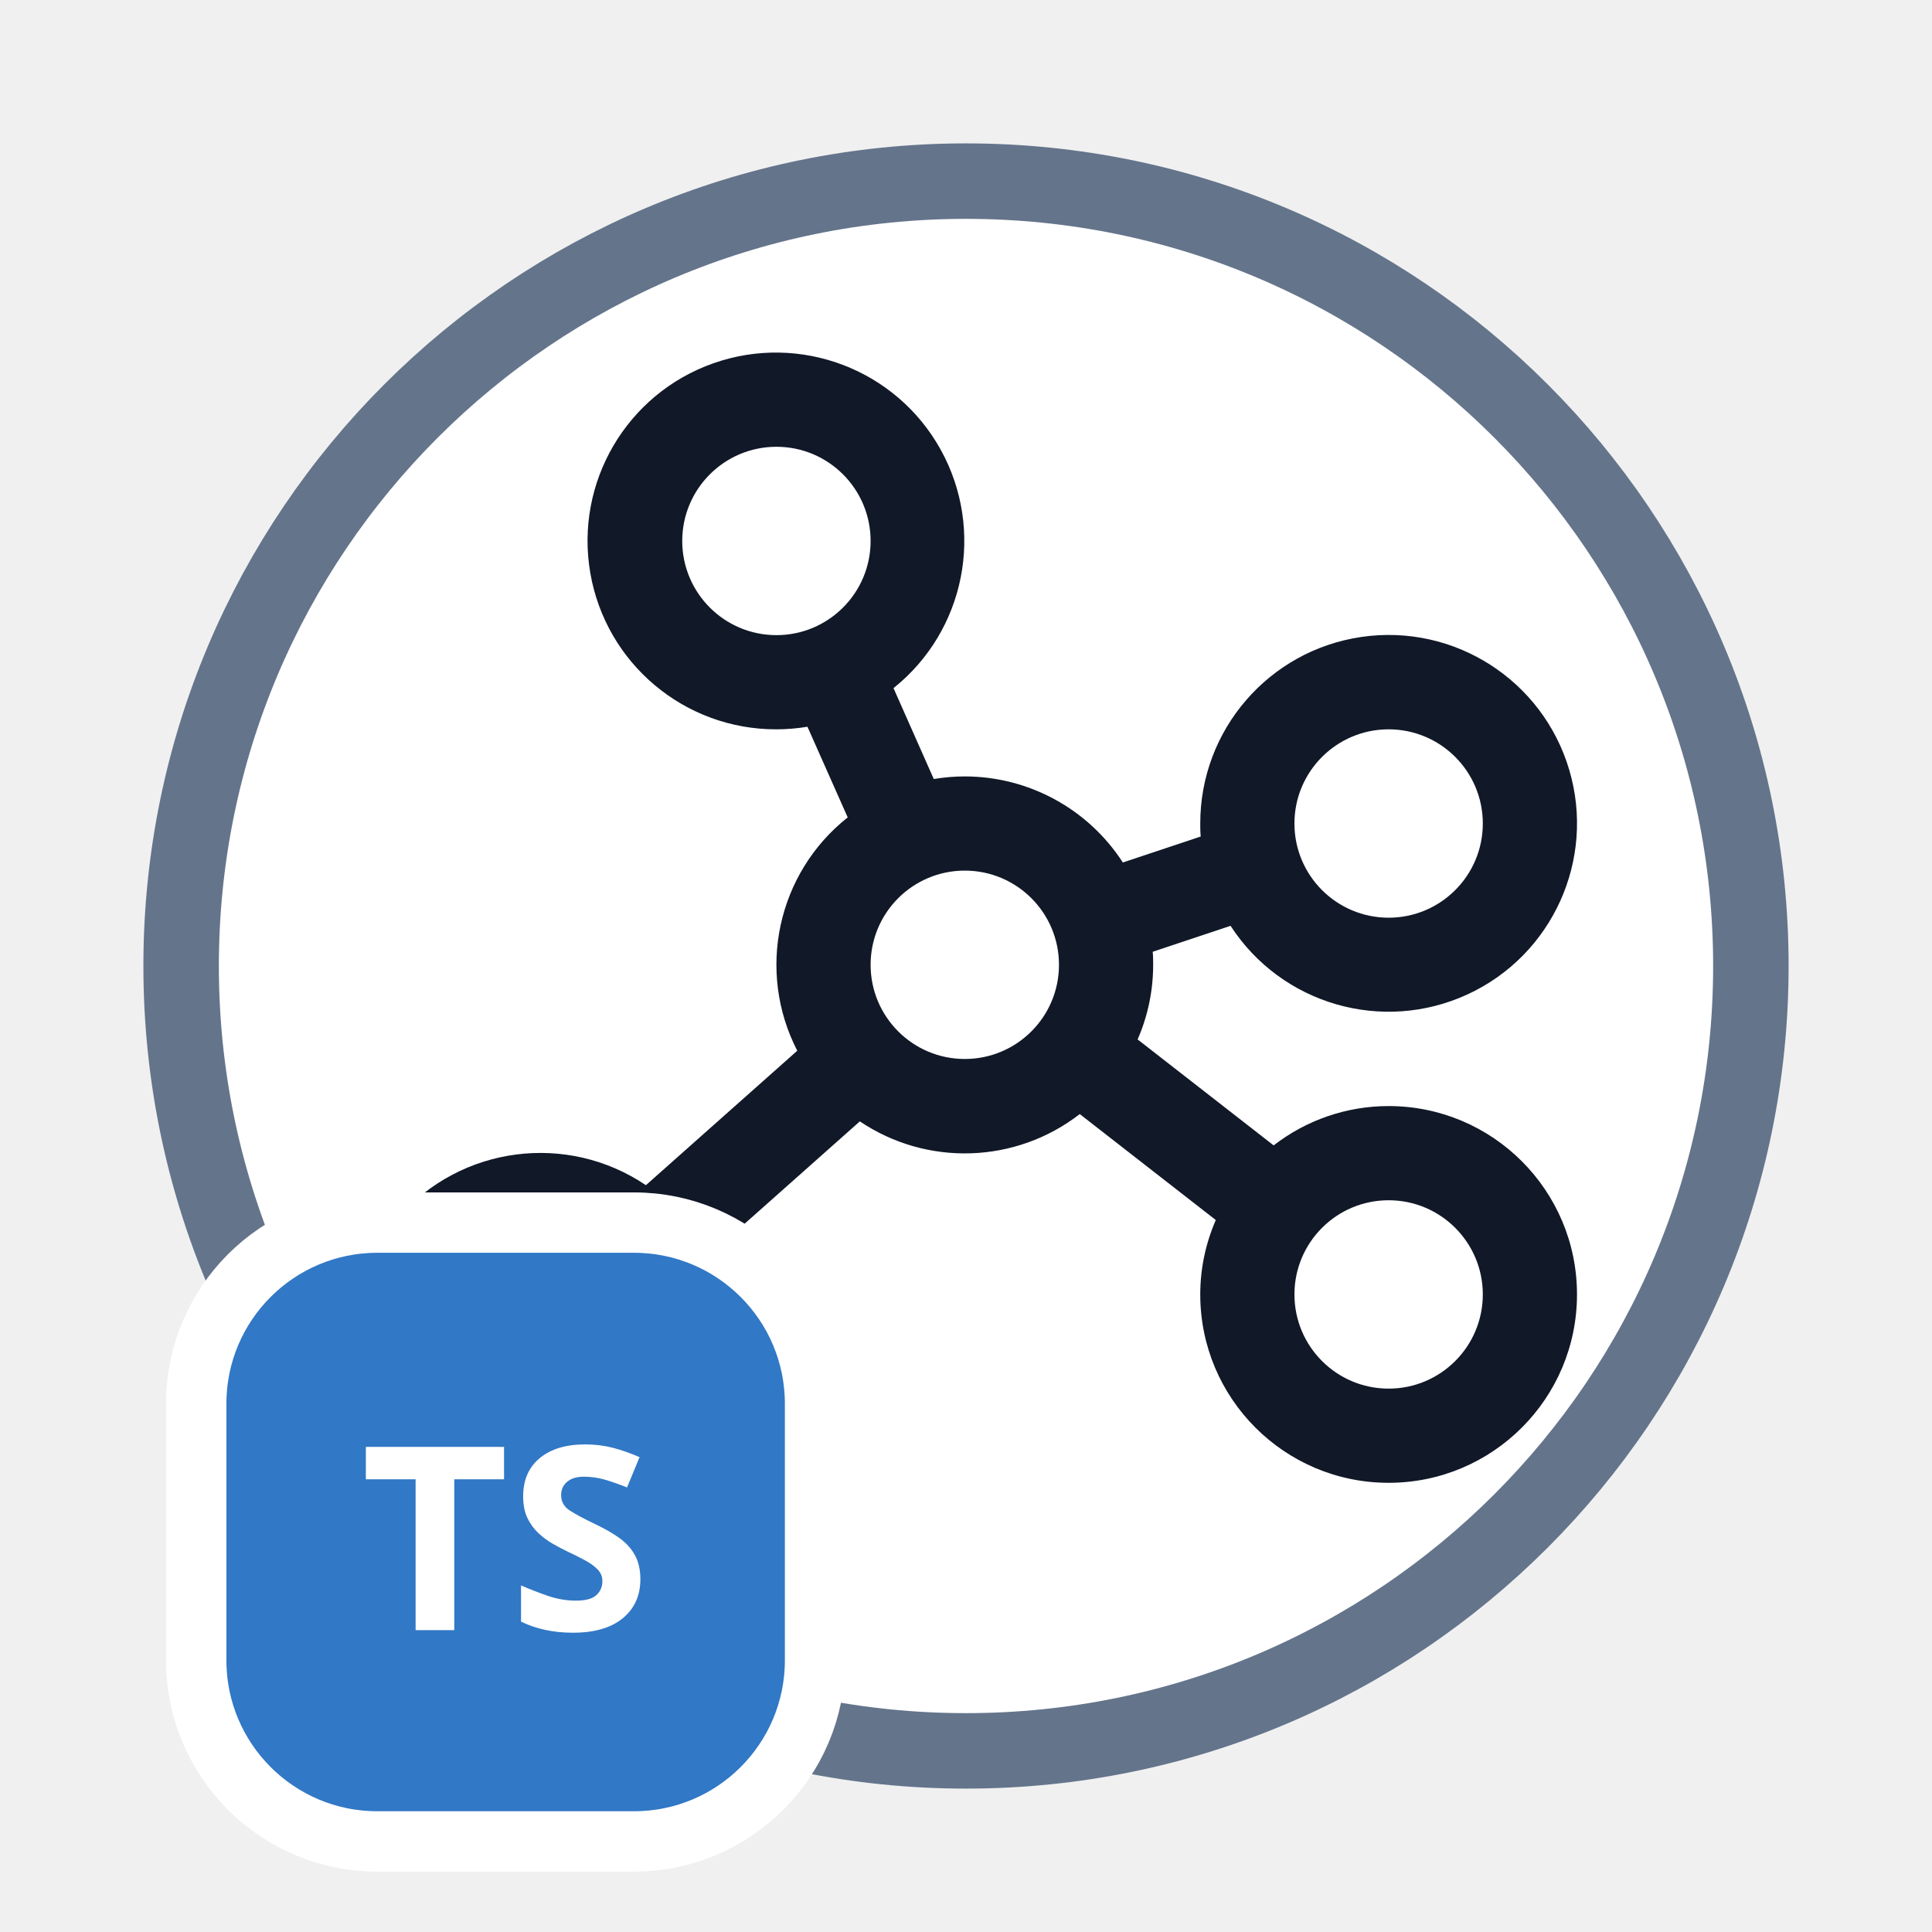
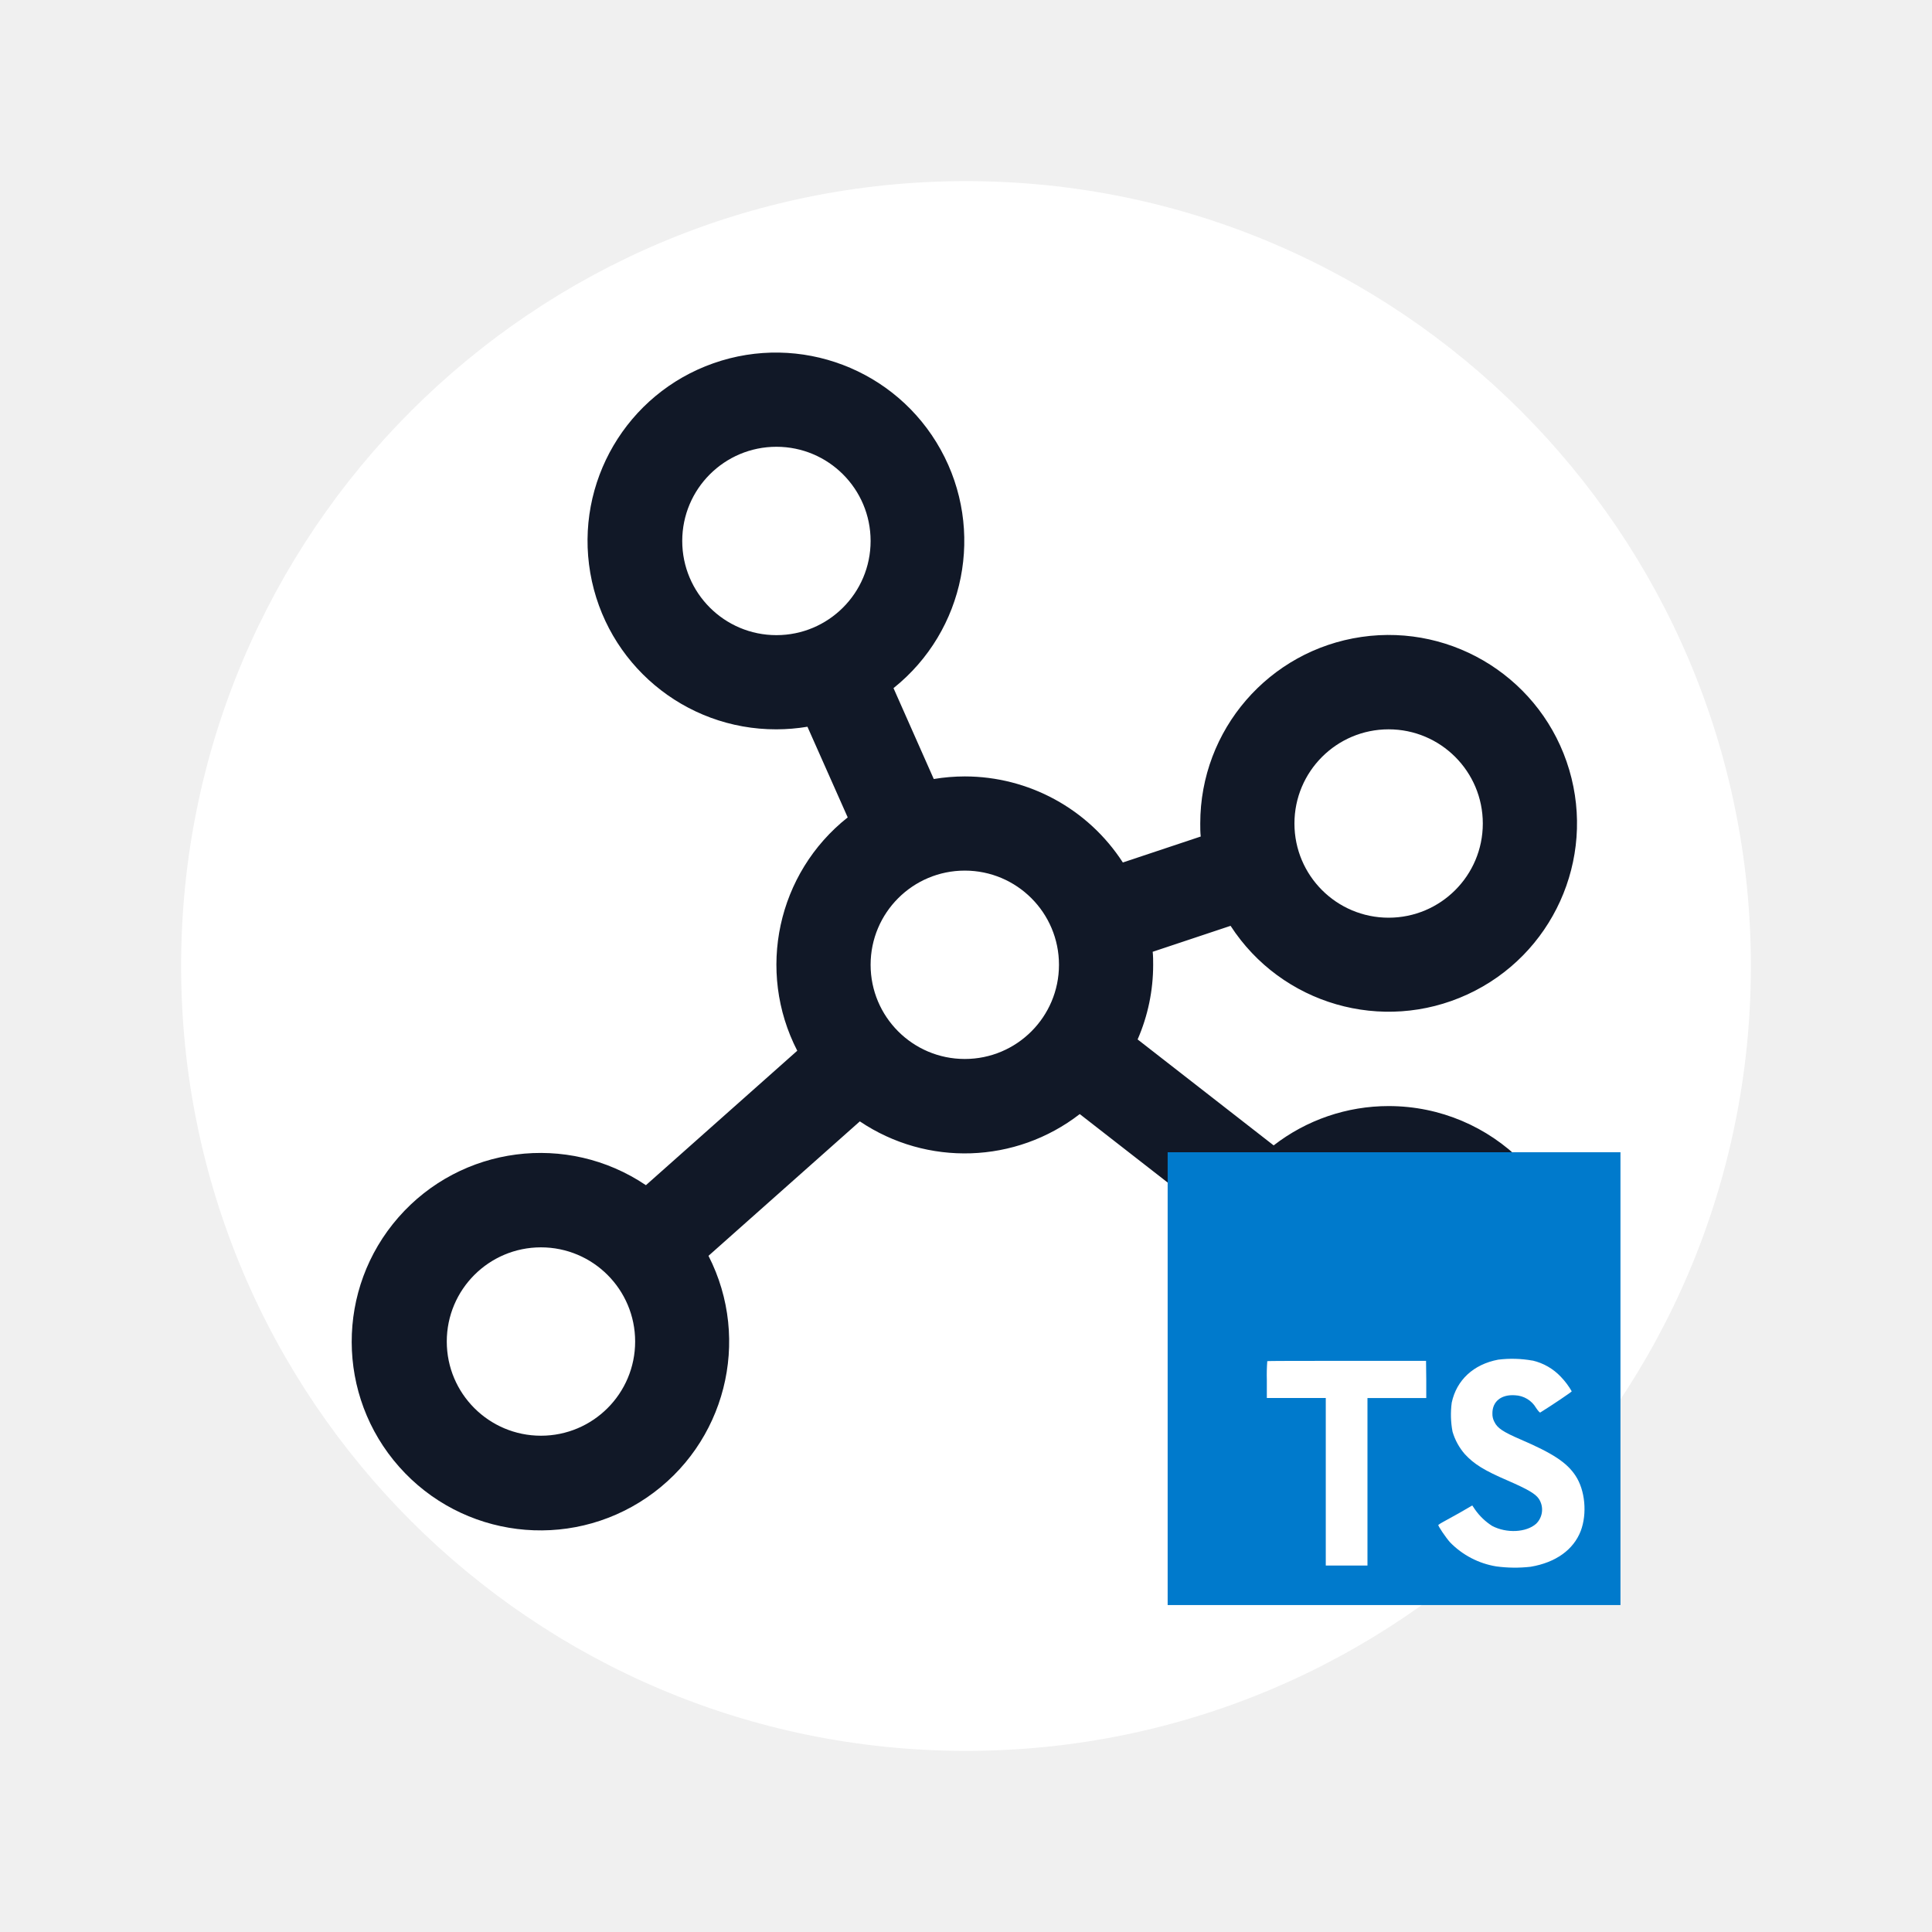
<svg xmlns="http://www.w3.org/2000/svg" width="256" height="256" viewBox="0 0 256 256">
-   <circle cx="128" cy="128" r="104" fill="#ffffff" stroke="#64748b" stroke-width="10" />
+   <circle cx="128" cy="128" r="104" fill="#ffffff" />
  <g transform="translate(28 28) scale(0.78)">
    <path fill="#111827" d="M200 152a31.84 31.84 0 0 0-19.53 6.68l-23.11-18A31.65 31.65 0 0 0 160 128c0-.74 0-1.48-.08-2.21l13.23-4.41A32 32 0 1 0 168 104c0 .74 0 1.48.08 2.21l-13.23 4.41A32 32 0 0 0 128 96a32.59 32.59 0 0 0-5.27.44L115.89 81A32 32 0 1 0 96 88a32.59 32.59 0 0 0 5.27-.44l6.84 15.4a31.92 31.92 0 0 0-8.57 39.64l-25.71 22.84a32.06 32.06 0 1 0 10.63 12l25.71-22.84a31.91 31.91 0 0 0 37.36-1.24l23.11 18A31.65 31.65 0 0 0 168 184a32 32 0 1 0 32-32Zm0-64a16 16 0 1 1-16 16a16 16 0 0 1 16-16ZM80 56a16 16 0 1 1 16 16a16 16 0 0 1-16-16ZM56 208a16 16 0 1 1 16-16a16 16 0 0 1-16 16Zm56-80a16 16 0 1 1 16 16a16 16 0 0 1-16-16Zm88 72a16 16 0 1 1 16-16a16 16 0 0 1-16 16Z" />
  </g>
-   <rect x="26" y="162" width="82" height="82" rx="24" fill="#3178c6" stroke="#ffffff" stroke-width="8" />
-   <text x="67" y="216" fill="#ffffff" font-family="ui-sans-serif, system-ui, sans-serif" font-size="34" font-weight="700" text-anchor="middle">TS</text>
+   <g transform="translate(154 152) scale(0.48)">
+     <path fill="#fff" d="M22.67 47h99.67v73.67H22.67z" />
+     <path fill="#007acc" d="M1.5 63.91v62.5h125v-125H1.5zm100.73-5a15.56 15.56 0 0 1 7.82 4.5 20.58 20.58 0 0 1 3 4c0 .16-5.4 3.81-8.69 5.85-.12.08-.6-.44-1.13-1.23a7.09 7.09 0 0 0-5.87-3.53c-3.79-.26-6.23 1.73-6.21 5a4.58 4.58 0 0 0 .54 2.34c.83 1.73 2.38 2.76 7.24 4.86 8.95 3.85 12.78 6.39 15.16 10 2.66 4 3.25 10.46 1.45 15.24-2 5.2-6.9 8.73-13.83 9.9a38.32 38.32 0 0 1-9.52-.1 23 23 0 0 1-12.72-6.63c-1.15-1.27-3.39-4.58-3.25-4.82a9.34 9.34 0 0 1 1.15-.73L82 101l3.59-2.08.75 1.11a16.78 16.78 0 0 0 4.74 4.54c4 2.1 9.46 1.81 12.16-.62a5.43 5.43 0 0 0 .69-6.92c-1-1.39-3-2.56-8.59-5-6.45-2.78-9.23-4.5-11.77-7.24a16.48 16.48 0 0 1-3.43-6.25 25 25 0 0 1-.22-8c1.33-6.23 6-10.58 12.82-11.87a31.66 31.66 0 0 1 9.49.26zm-29.34 5.24v5.12H56.66v46.23H45.15V69.26H28.88v-5a49.19 49.19 0 0 1 .12-5.17C29.08 59 39 59 51 59h21.83z" />
+   </g>
</svg>
